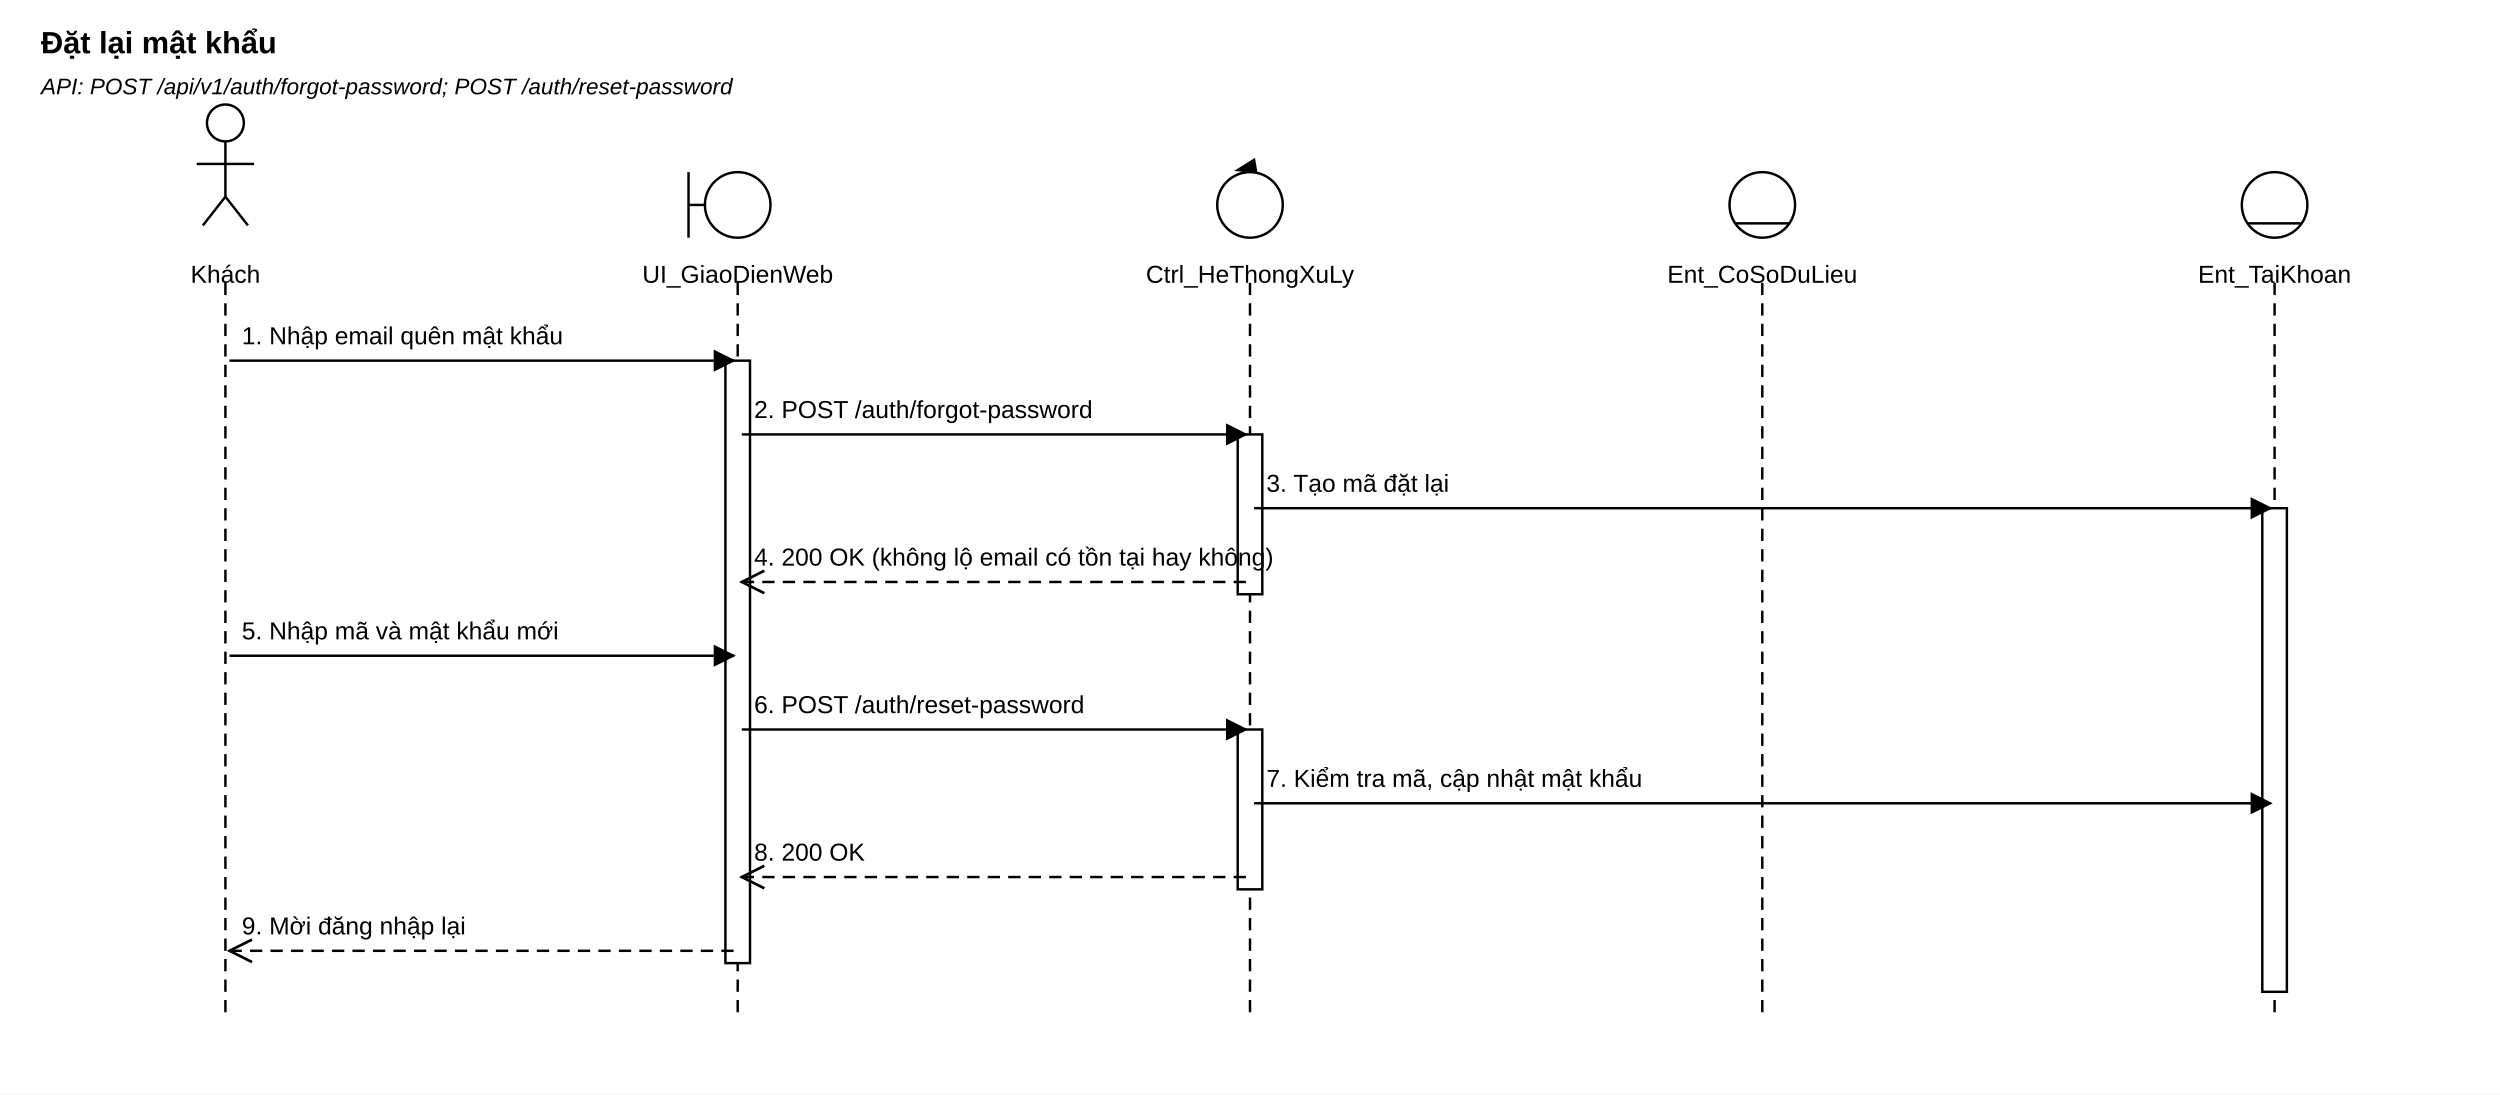
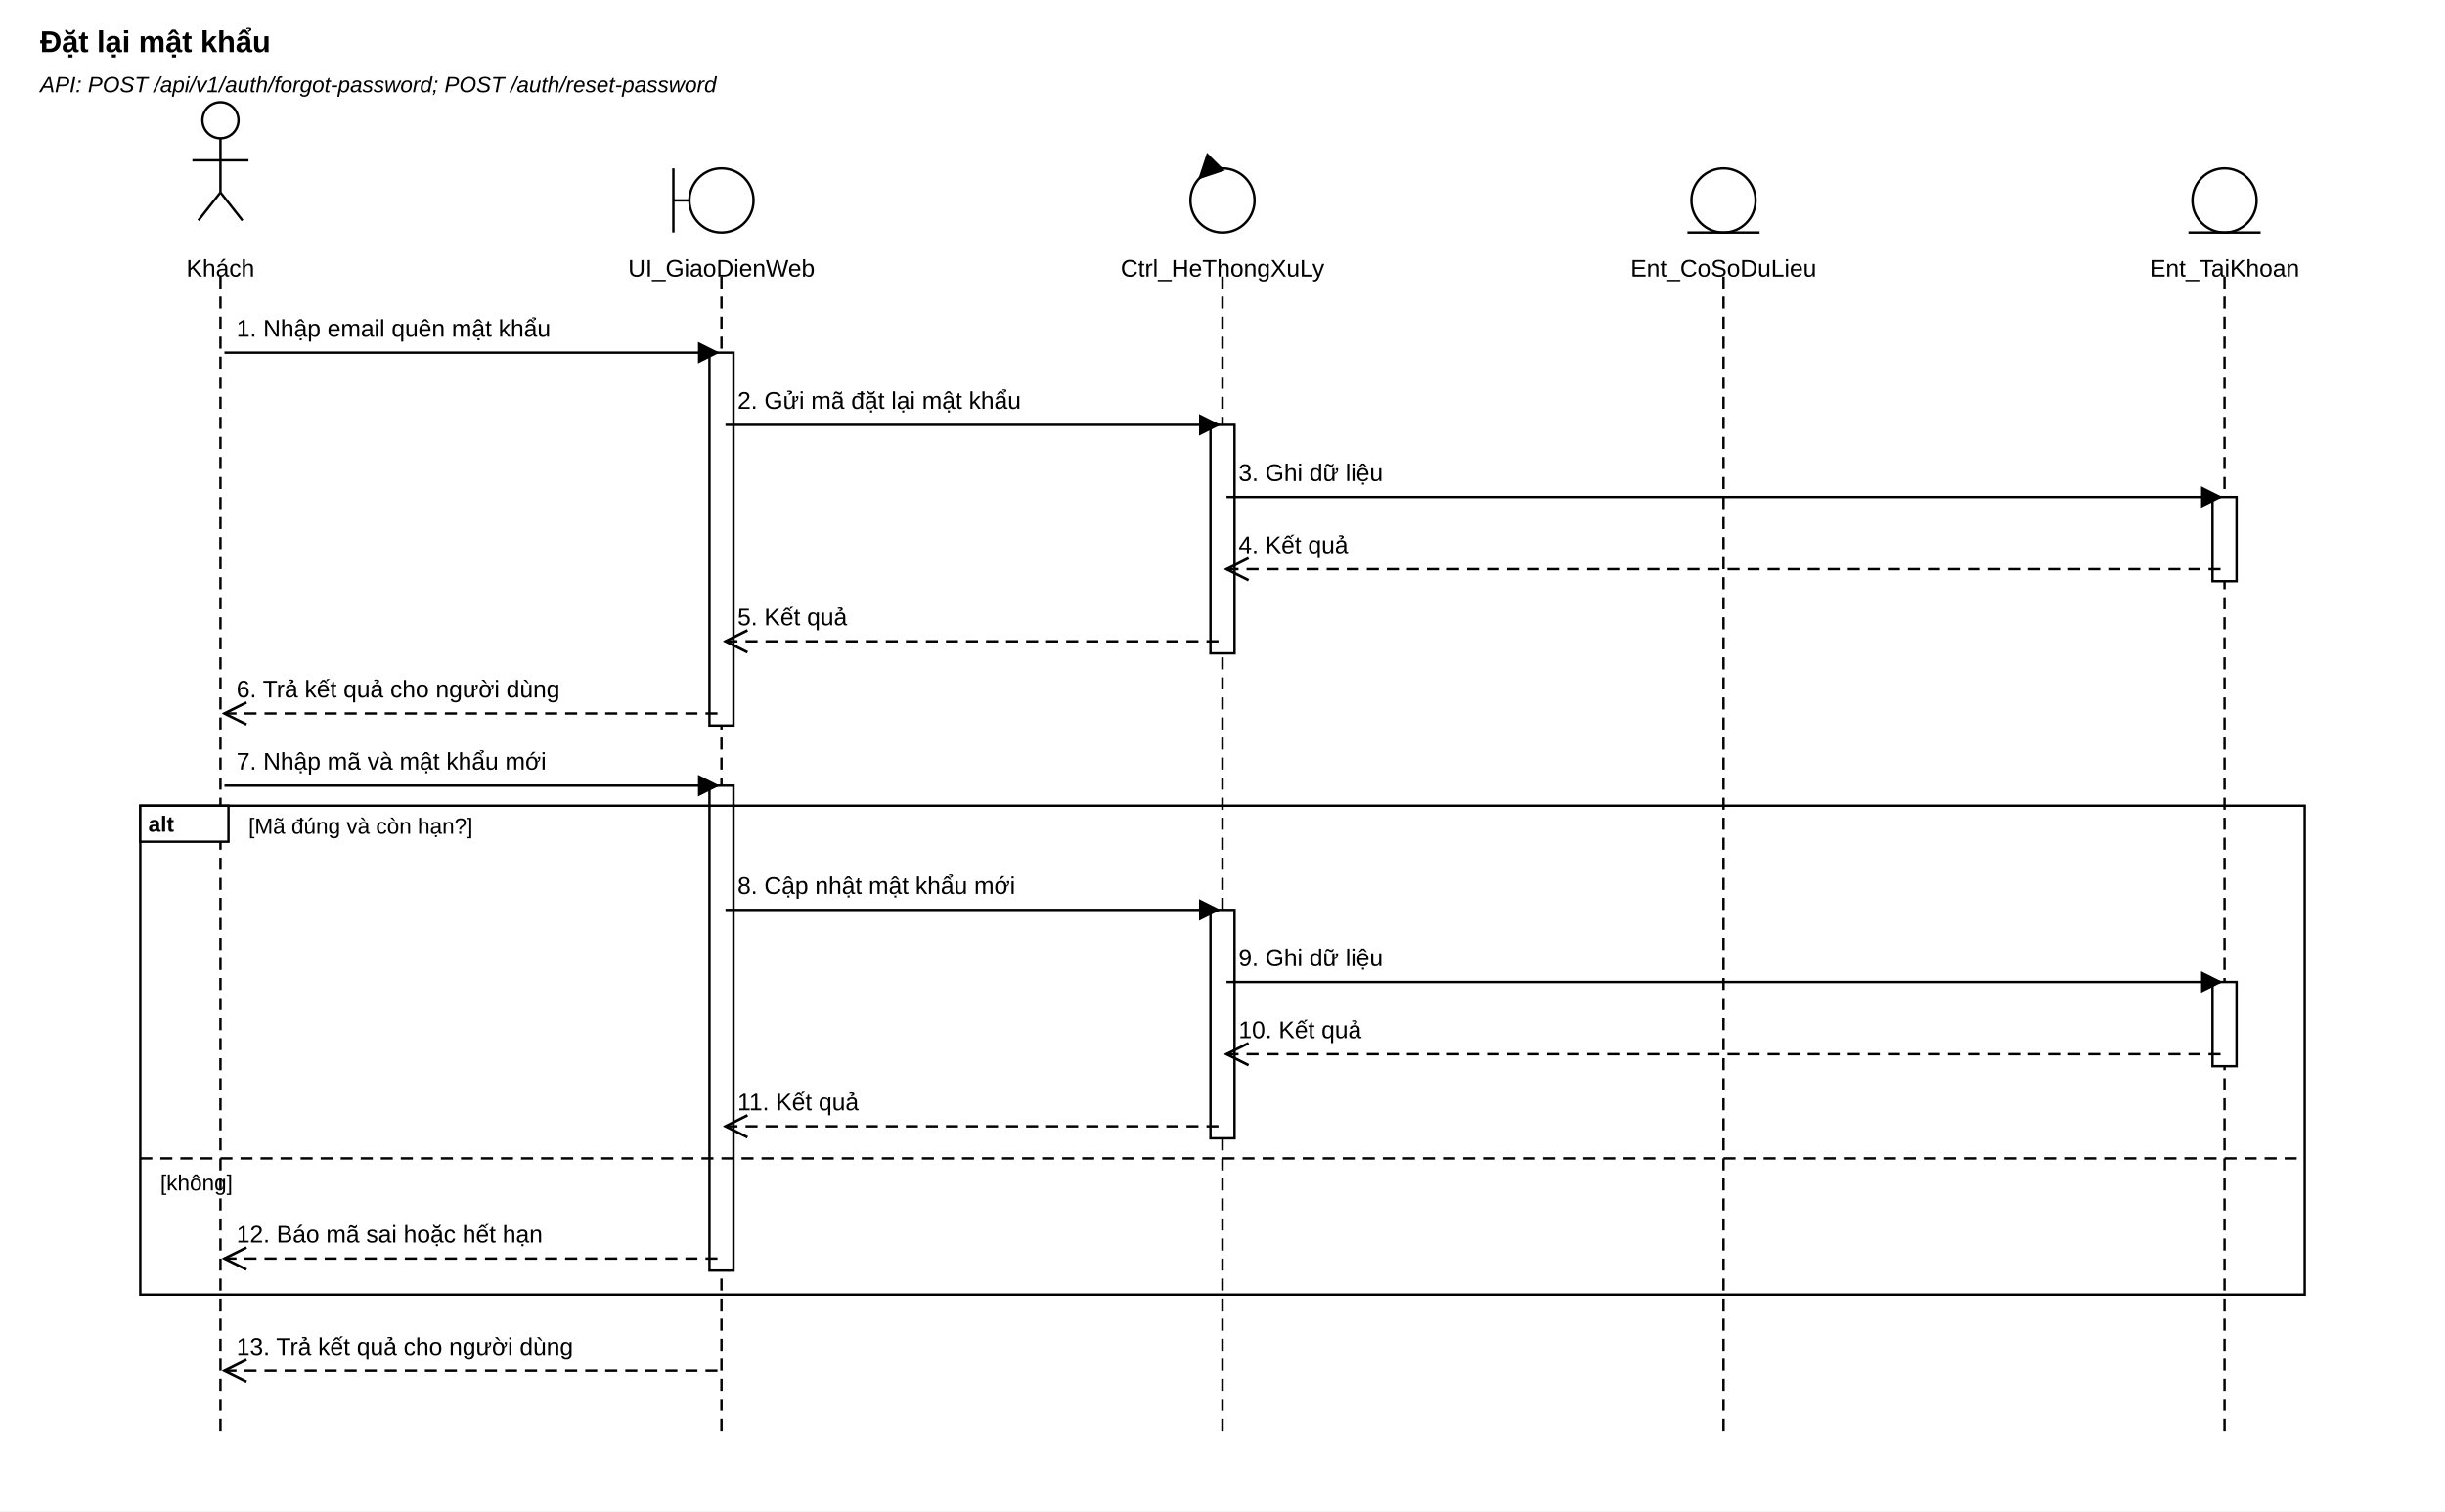
- <svg xmlns="http://www.w3.org/2000/svg" width="1220" height="534" viewBox="0 0 1220 534">
+ <svg xmlns="http://www.w3.org/2000/svg" width="1220" height="754" viewBox="0 0 1220 754">
  <defs>
    <marker id="dac" viewBox="0 0 10 10" refX="9" refY="5" markerWidth="9" markerHeight="9" orient="auto">
      <path d="M0,0 L10,5 L0,10 z" fill="#000" />
    </marker>
    <marker id="ho" viewBox="0 0 12 12" refX="11" refY="6" markerWidth="11" markerHeight="11" orient="auto">
      <path d="M1,1 L11,6 L1,11" fill="none" stroke="#000" stroke-width="1.2" />
    </marker>
  </defs>
  <rect width="100%" height="100%" fill="#fff" />
  <text x="20" y="26" font-family="Arial, Helvetica, sans-serif" font-size="15" text-anchor="start" font-weight="bold" fill="#000">Đặt lại mật khẩu</text>
  <text x="20" y="46" font-family="Arial, Helvetica, sans-serif" font-size="11" text-anchor="start" font-weight="normal" fill="#000" font-style="italic">API: POST /api/v1/auth/forgot-password; POST /auth/reset-password</text>
  <circle cx="110" cy="60" r="9" fill="#fff" stroke="#000" stroke-width="1.2" />
  <line x1="110" y1="69" x2="110" y2="96" stroke="#000" stroke-width="1.2" />
  <line x1="96" y1="80" x2="124" y2="80" stroke="#000" stroke-width="1.2" />
  <line x1="110" y1="96" x2="99" y2="110" stroke="#000" stroke-width="1.2" />
  <line x1="110" y1="96" x2="121" y2="110" stroke="#000" stroke-width="1.2" />
  <text x="110" y="138" font-family="Arial, Helvetica, sans-serif" font-size="12" text-anchor="middle" font-weight="normal" fill="#000">Khách</text>
  <line x1="336" y1="84" x2="336" y2="116" stroke="#000" stroke-width="1.2" />
  <line x1="336" y1="100" x2="344" y2="100" stroke="#000" stroke-width="1.2" />
  <circle cx="360" cy="100" r="16" fill="#fff" stroke="#000" stroke-width="1.2" />
  <text x="360" y="138" font-family="Arial, Helvetica, sans-serif" font-size="12" text-anchor="middle" font-weight="normal" fill="#000">UI_GiaoDienWeb</text>
  <circle cx="610" cy="100" r="16" fill="#fff" stroke="#000" stroke-width="1.2" />
-   <path d="M 604 83 L 612 78 L 613 84 Z" fill="#000" stroke="#000" stroke-width="1.2" />
+   <path d="M 610 84 A 16 16 0 0 0 598.69 88.69" fill="none" stroke="#000" stroke-width="1.4" marker-end="url(#dac)" />
  <text x="610" y="138" font-family="Arial, Helvetica, sans-serif" font-size="12" text-anchor="middle" font-weight="normal" fill="#000">Ctrl_HeThongXuLy</text>
  <circle cx="860" cy="100" r="16" fill="#fff" stroke="#000" stroke-width="1.2" />
-   <line x1="847" y1="109" x2="873" y2="109" stroke="#000" stroke-width="1.2" />
+   <line x1="842" y1="116" x2="878" y2="116" stroke="#000" stroke-width="1.2" />
  <text x="860" y="138" font-family="Arial, Helvetica, sans-serif" font-size="12" text-anchor="middle" font-weight="normal" fill="#000">Ent_CoSoDuLieu</text>
  <circle cx="1110" cy="100" r="16" fill="#fff" stroke="#000" stroke-width="1.2" />
-   <line x1="1097" y1="109" x2="1123" y2="109" stroke="#000" stroke-width="1.2" />
+   <line x1="1092" y1="116" x2="1128" y2="116" stroke="#000" stroke-width="1.2" />
  <text x="1110" y="138" font-family="Arial, Helvetica, sans-serif" font-size="12" text-anchor="middle" font-weight="normal" fill="#000">Ent_TaiKhoan</text>
-   <line x1="110" y1="138" x2="110" y2="494" stroke="#000" stroke-width="1.2" stroke-dasharray="6 4" />
-   <line x1="360" y1="138" x2="360" y2="494" stroke="#000" stroke-width="1.2" stroke-dasharray="6 4" />
-   <line x1="610" y1="138" x2="610" y2="494" stroke="#000" stroke-width="1.2" stroke-dasharray="6 4" />
-   <line x1="860" y1="138" x2="860" y2="494" stroke="#000" stroke-width="1.2" stroke-dasharray="6 4" />
-   <line x1="1110" y1="138" x2="1110" y2="494" stroke="#000" stroke-width="1.2" stroke-dasharray="6 4" />
-   <rect x="604" y="212" width="12" height="78" rx="0" fill="#fff" stroke="#000" stroke-width="1.2" />
-   <rect x="604" y="356" width="12" height="78" rx="0" fill="#fff" stroke="#000" stroke-width="1.2" />
-   <rect x="354" y="176" width="12" height="294" rx="0" fill="#fff" stroke="#000" stroke-width="1.2" />
-   <rect x="1104" y="248" width="12" height="236" rx="0" fill="#fff" stroke="#000" stroke-width="1.2" />
+   <line x1="110" y1="138" x2="110" y2="714" stroke="#000" stroke-width="1.2" stroke-dasharray="6 4" />
+   <line x1="360" y1="138" x2="360" y2="714" stroke="#000" stroke-width="1.2" stroke-dasharray="6 4" />
+   <line x1="610" y1="138" x2="610" y2="714" stroke="#000" stroke-width="1.2" stroke-dasharray="6 4" />
+   <line x1="860" y1="138" x2="860" y2="714" stroke="#000" stroke-width="1.2" stroke-dasharray="6 4" />
+   <line x1="1110" y1="138" x2="1110" y2="714" stroke="#000" stroke-width="1.2" stroke-dasharray="6 4" />
+   <rect x="1104" y="248" width="12" height="42" rx="0" fill="#fff" stroke="#000" stroke-width="1.2" />
+   <rect x="604" y="212" width="12" height="114" rx="0" fill="#fff" stroke="#000" stroke-width="1.2" />
+   <rect x="354" y="176" width="12" height="186" rx="0" fill="#fff" stroke="#000" stroke-width="1.2" />
+   <rect x="1104" y="490" width="12" height="42" rx="0" fill="#fff" stroke="#000" stroke-width="1.2" />
+   <rect x="604" y="454" width="12" height="114" rx="0" fill="#fff" stroke="#000" stroke-width="1.2" />
+   <rect x="354" y="392" width="12" height="242" rx="0" fill="#fff" stroke="#000" stroke-width="1.2" />
  <line x1="112" y1="176" x2="358" y2="176" stroke="#000" stroke-width="1.2" marker-end="url(#dac)" />
  <text x="118" y="168" font-family="Arial, Helvetica, sans-serif" font-size="12" text-anchor="start" font-weight="normal" fill="#000">1. Nhập email quên mật khẩu</text>
  <line x1="362" y1="212" x2="608" y2="212" stroke="#000" stroke-width="1.2" marker-end="url(#dac)" />
-   <text x="368" y="204" font-family="Arial, Helvetica, sans-serif" font-size="12" text-anchor="start" font-weight="normal" fill="#000">2. POST /auth/forgot-password</text>
+   <text x="368" y="204" font-family="Arial, Helvetica, sans-serif" font-size="12" text-anchor="start" font-weight="normal" fill="#000">2. Gửi mã đặt lại mật khẩu</text>
  <line x1="612" y1="248" x2="1108" y2="248" stroke="#000" stroke-width="1.2" marker-end="url(#dac)" />
-   <text x="618" y="240" font-family="Arial, Helvetica, sans-serif" font-size="12" text-anchor="start" font-weight="normal" fill="#000">3. Tạo mã đặt lại</text>
-   <line x1="608" y1="284" x2="362" y2="284" stroke="#000" stroke-width="1.2" stroke-dasharray="6 4" marker-end="url(#ho)" />
-   <text x="368" y="276" font-family="Arial, Helvetica, sans-serif" font-size="12" text-anchor="start" font-weight="normal" fill="#000">4. 200 OK (không lộ email có tồn tại hay không)</text>
-   <line x1="112" y1="320" x2="358" y2="320" stroke="#000" stroke-width="1.2" marker-end="url(#dac)" />
-   <text x="118" y="312" font-family="Arial, Helvetica, sans-serif" font-size="12" text-anchor="start" font-weight="normal" fill="#000">5. Nhập mã và mật khẩu mới</text>
-   <line x1="362" y1="356" x2="608" y2="356" stroke="#000" stroke-width="1.2" marker-end="url(#dac)" />
-   <text x="368" y="348" font-family="Arial, Helvetica, sans-serif" font-size="12" text-anchor="start" font-weight="normal" fill="#000">6. POST /auth/reset-password</text>
-   <line x1="612" y1="392" x2="1108" y2="392" stroke="#000" stroke-width="1.2" marker-end="url(#dac)" />
-   <text x="618" y="384" font-family="Arial, Helvetica, sans-serif" font-size="12" text-anchor="start" font-weight="normal" fill="#000">7. Kiểm tra mã, cập nhật mật khẩu</text>
-   <line x1="608" y1="428" x2="362" y2="428" stroke="#000" stroke-width="1.2" stroke-dasharray="6 4" marker-end="url(#ho)" />
-   <text x="368" y="420" font-family="Arial, Helvetica, sans-serif" font-size="12" text-anchor="start" font-weight="normal" fill="#000">8. 200 OK</text>
-   <line x1="358" y1="464" x2="112" y2="464" stroke="#000" stroke-width="1.2" stroke-dasharray="6 4" marker-end="url(#ho)" />
-   <text x="118" y="456" font-family="Arial, Helvetica, sans-serif" font-size="12" text-anchor="start" font-weight="normal" fill="#000">9. Mời đăng nhập lại</text>
+   <text x="618" y="240" font-family="Arial, Helvetica, sans-serif" font-size="12" text-anchor="start" font-weight="normal" fill="#000">3. Ghi dữ liệu</text>
+   <line x1="1108" y1="284" x2="612" y2="284" stroke="#000" stroke-width="1.2" stroke-dasharray="6 4" marker-end="url(#ho)" />
+   <text x="618" y="276" font-family="Arial, Helvetica, sans-serif" font-size="12" text-anchor="start" font-weight="normal" fill="#000">4. Kết quả</text>
+   <line x1="608" y1="320" x2="362" y2="320" stroke="#000" stroke-width="1.2" stroke-dasharray="6 4" marker-end="url(#ho)" />
+   <text x="368" y="312" font-family="Arial, Helvetica, sans-serif" font-size="12" text-anchor="start" font-weight="normal" fill="#000">5. Kết quả</text>
+   <line x1="358" y1="356" x2="112" y2="356" stroke="#000" stroke-width="1.2" stroke-dasharray="6 4" marker-end="url(#ho)" />
+   <text x="118" y="348" font-family="Arial, Helvetica, sans-serif" font-size="12" text-anchor="start" font-weight="normal" fill="#000">6. Trả kết quả cho người dùng</text>
+   <line x1="112" y1="392" x2="358" y2="392" stroke="#000" stroke-width="1.2" marker-end="url(#dac)" />
+   <text x="118" y="384" font-family="Arial, Helvetica, sans-serif" font-size="12" text-anchor="start" font-weight="normal" fill="#000">7. Nhập mã và mật khẩu mới</text>
+   <line x1="362" y1="454" x2="608" y2="454" stroke="#000" stroke-width="1.2" marker-end="url(#dac)" />
+   <text x="368" y="446" font-family="Arial, Helvetica, sans-serif" font-size="12" text-anchor="start" font-weight="normal" fill="#000">8. Cập nhật mật khẩu mới</text>
+   <line x1="612" y1="490" x2="1108" y2="490" stroke="#000" stroke-width="1.2" marker-end="url(#dac)" />
+   <text x="618" y="482" font-family="Arial, Helvetica, sans-serif" font-size="12" text-anchor="start" font-weight="normal" fill="#000">9. Ghi dữ liệu</text>
+   <line x1="1108" y1="526" x2="612" y2="526" stroke="#000" stroke-width="1.2" stroke-dasharray="6 4" marker-end="url(#ho)" />
+   <text x="618" y="518" font-family="Arial, Helvetica, sans-serif" font-size="12" text-anchor="start" font-weight="normal" fill="#000">10. Kết quả</text>
+   <line x1="608" y1="562" x2="362" y2="562" stroke="#000" stroke-width="1.2" stroke-dasharray="6 4" marker-end="url(#ho)" />
+   <text x="368" y="554" font-family="Arial, Helvetica, sans-serif" font-size="12" text-anchor="start" font-weight="normal" fill="#000">11. Kết quả</text>
+   <line x1="70" y1="578" x2="1150" y2="578" stroke="#000" stroke-width="1.2" stroke-dasharray="6 4" />
+   <text x="80" y="594" font-family="Arial, Helvetica, sans-serif" font-size="11" text-anchor="start" font-weight="normal" fill="#000">[không]</text>
+   <line x1="358" y1="628" x2="112" y2="628" stroke="#000" stroke-width="1.2" stroke-dasharray="6 4" marker-end="url(#ho)" />
+   <text x="118" y="620" font-family="Arial, Helvetica, sans-serif" font-size="12" text-anchor="start" font-weight="normal" fill="#000">12. Báo mã sai hoặc hết hạn</text>
+   <rect x="70" y="402" width="1080" height="244" rx="0" fill="none" stroke="#000" stroke-width="1.2" />
+   <rect x="70" y="402" width="44" height="18" fill="#fff" stroke="#000" stroke-width="1.2" />
+   <text x="74" y="415" font-family="Arial, Helvetica, sans-serif" font-size="11" text-anchor="start" font-weight="bold" fill="#000">alt</text>
+   <text x="124" y="416" font-family="Arial, Helvetica, sans-serif" font-size="11" text-anchor="start" font-weight="normal" fill="#000">[Mã đúng và còn hạn?]</text>
+   <line x1="358" y1="684" x2="112" y2="684" stroke="#000" stroke-width="1.2" stroke-dasharray="6 4" marker-end="url(#ho)" />
+   <text x="118" y="676" font-family="Arial, Helvetica, sans-serif" font-size="12" text-anchor="start" font-weight="normal" fill="#000">13. Trả kết quả cho người dùng</text>
</svg>
